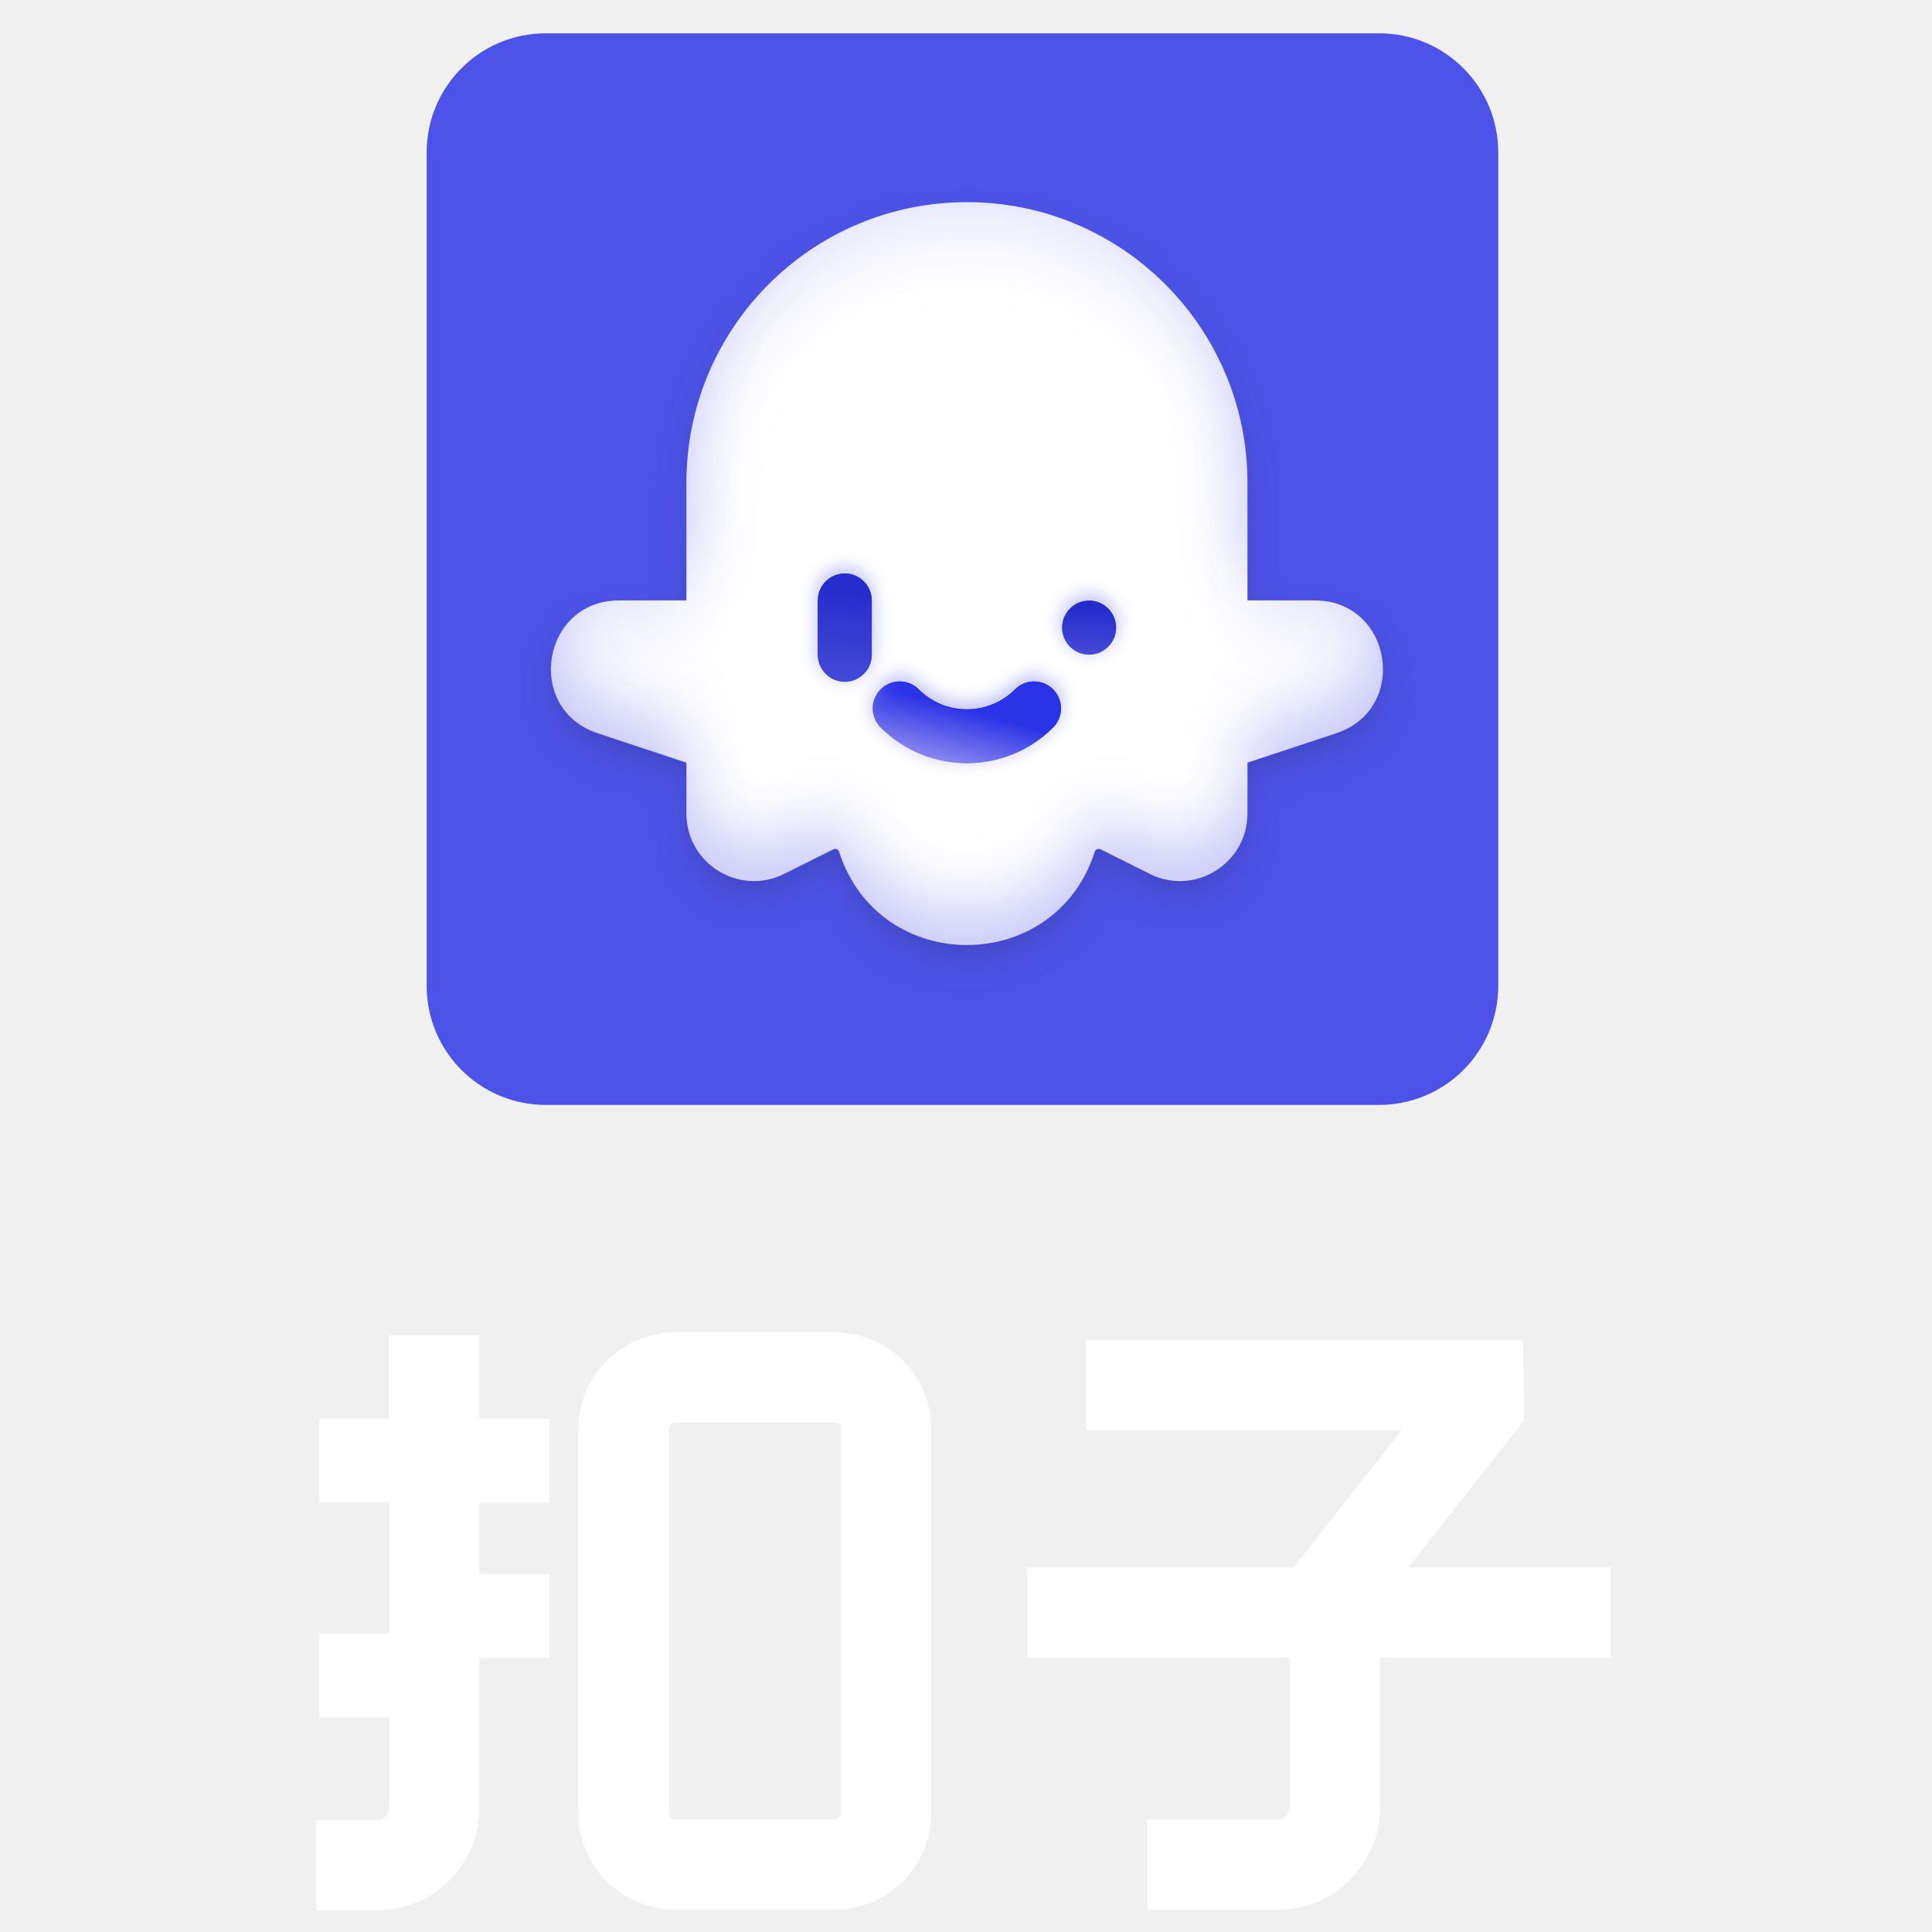
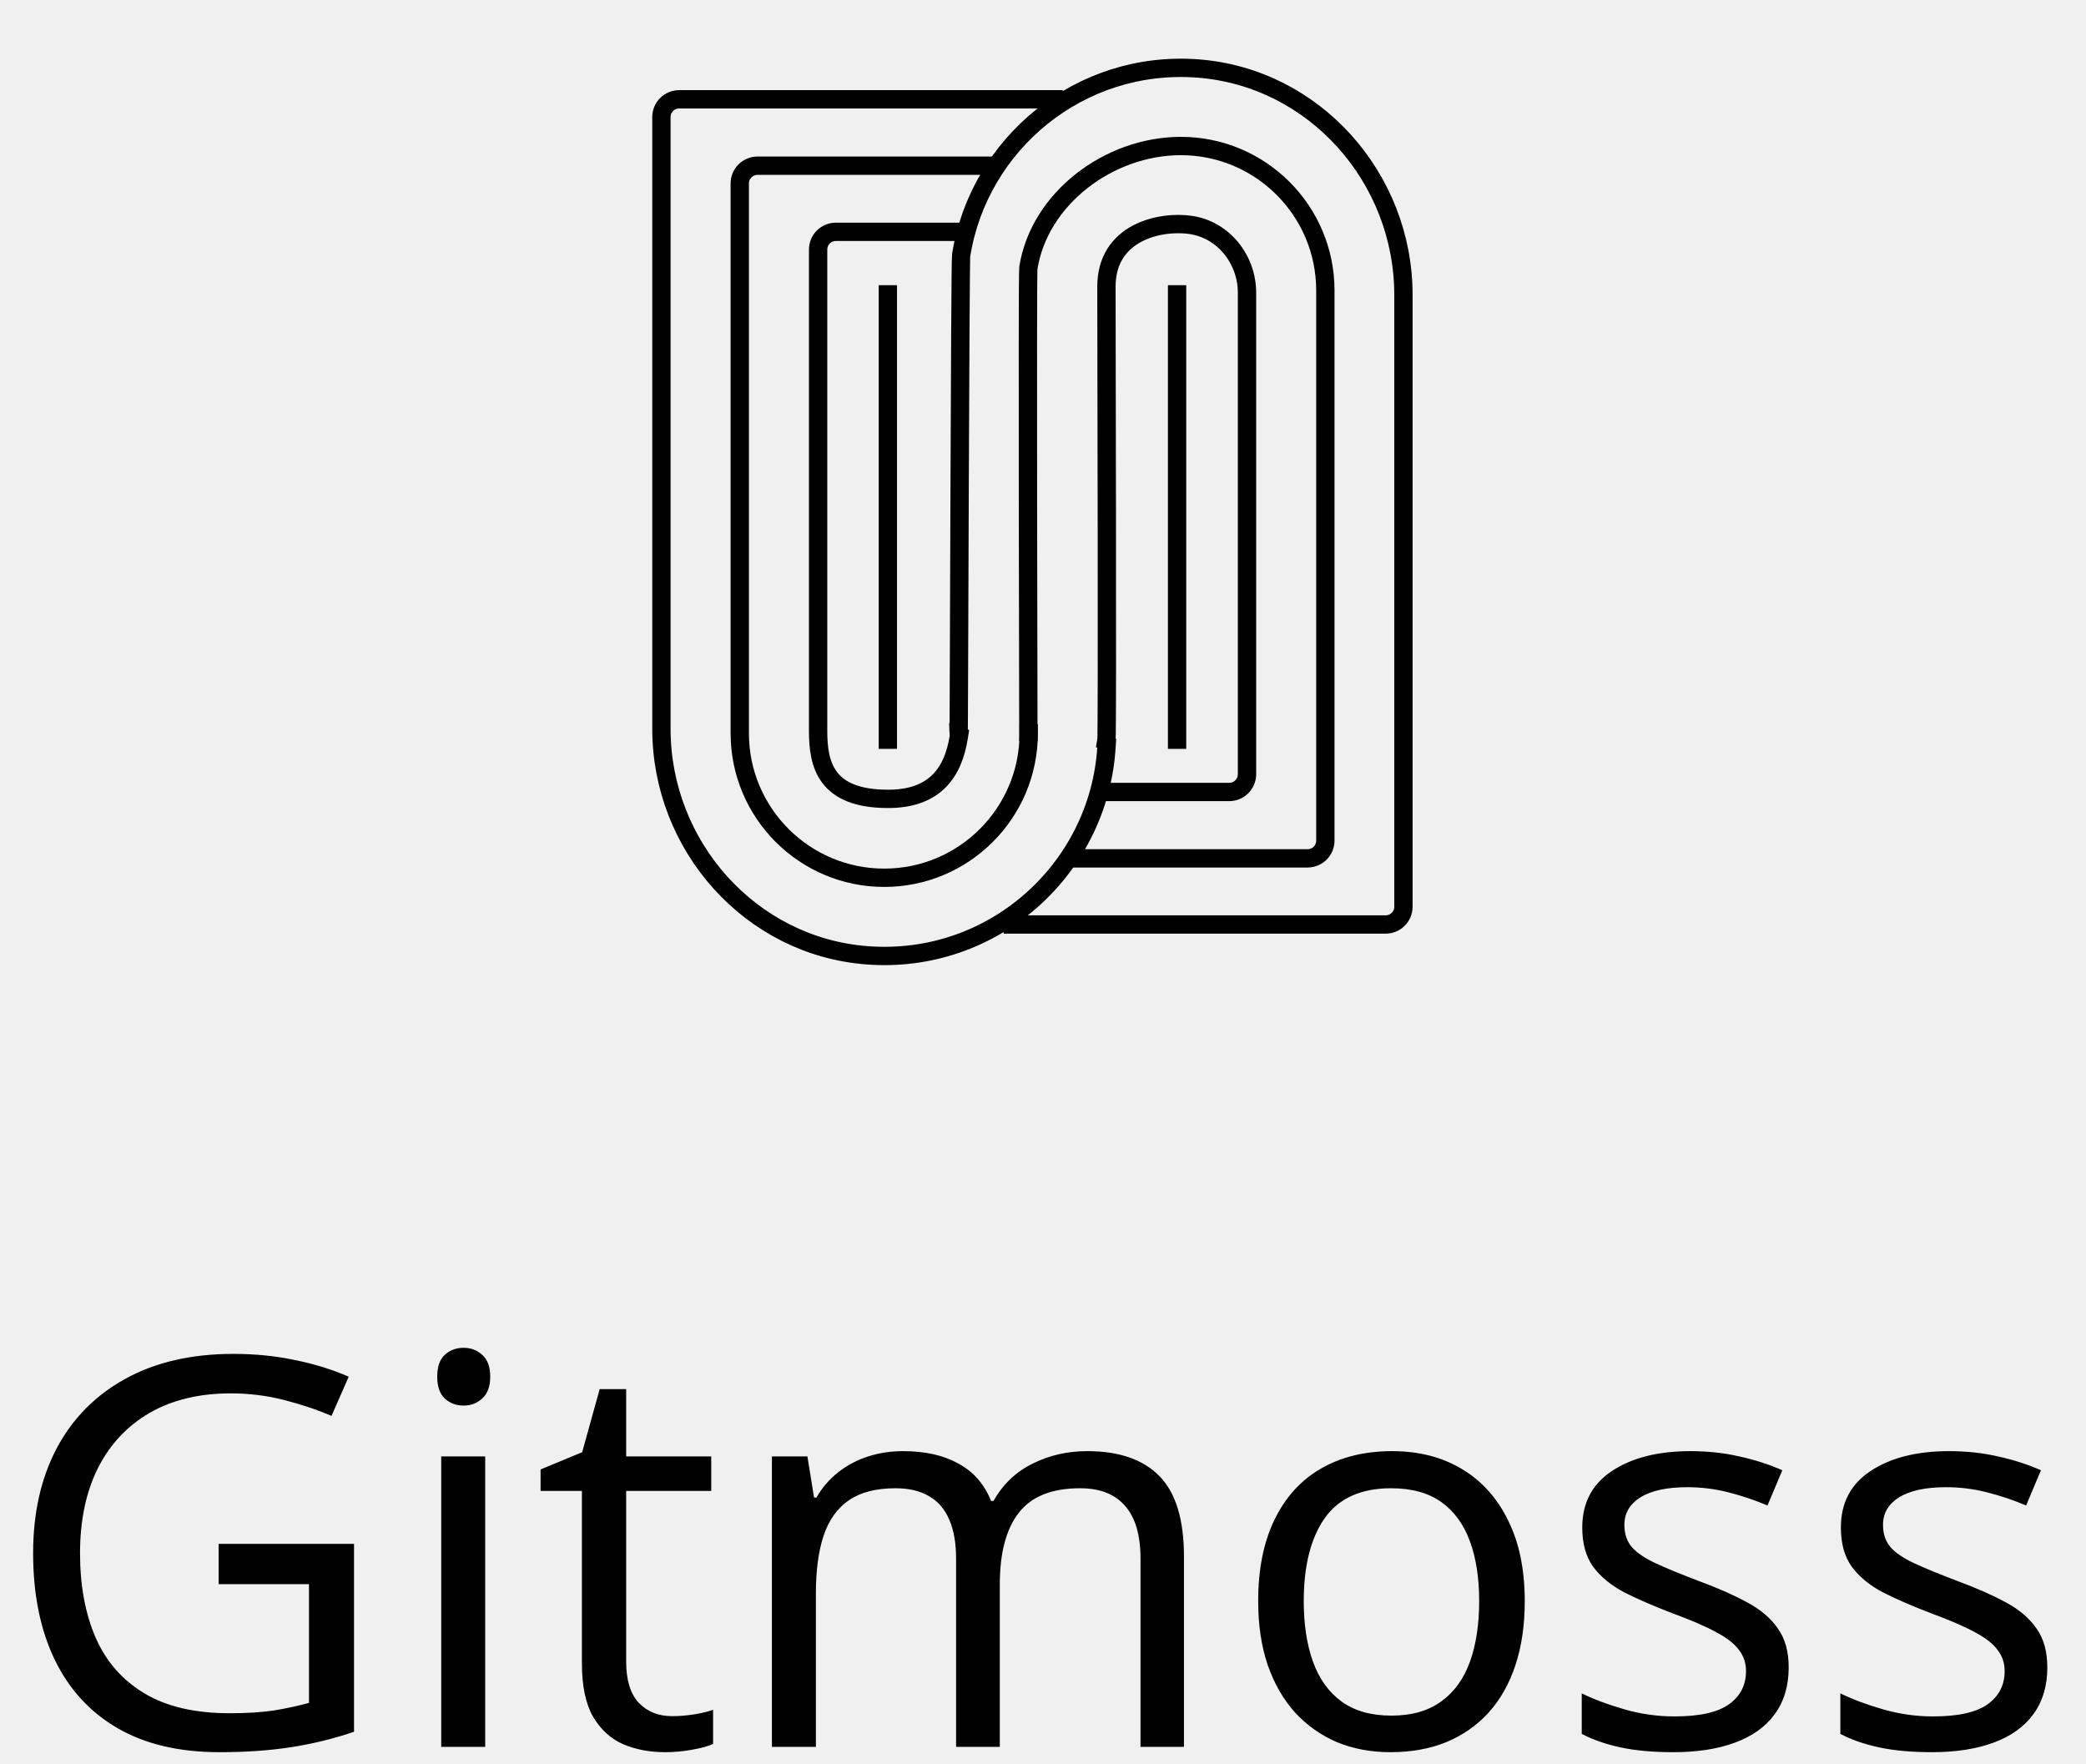
- <svg xmlns="http://www.w3.org/2000/svg" width="116" height="116" viewBox="0 0 116 116" fill="none">
-   <rect x="25.617" y="2" width="64.34" height="64.34" rx="7.149" fill="#4D53E8" />
-   <g filter="url(#filter0_ddiii_593_533)">
-     <path fill-rule="evenodd" clip-rule="evenodd" d="M58.056 12.137C48.755 12.137 41.214 19.68 41.214 28.986V36.051H37.171C32.528 36.051 31.479 42.564 35.885 44.024L41.214 45.789V48.84C41.214 51.855 44.386 53.816 47.082 52.468L50.033 50.991C50.17 50.923 50.335 50.993 50.382 51.138C52.775 58.606 63.337 58.606 65.73 51.138C65.777 50.993 65.942 50.923 66.079 50.991L69.03 52.468C71.726 53.816 74.898 51.855 74.898 48.84V45.789L80.227 44.024C84.633 42.564 83.584 36.051 78.941 36.051H74.898V28.986C74.898 19.68 67.358 12.137 58.056 12.137Z" fill="white" />
-   </g>
-   <g filter="url(#filter1_dd_593_533)">
-     <path d="M63.762 37.681C63.762 36.78 64.491 36.05 65.392 36.05C66.292 36.05 67.021 36.78 67.021 37.681C67.021 38.581 66.292 39.311 65.392 39.311C64.491 39.311 63.762 38.581 63.762 37.681Z" fill="url(#paint0_linear_593_533)" />
-   </g>
-   <g filter="url(#filter2_dd_593_533)">
-     <path d="M52.868 43.684C52.231 43.047 52.231 42.015 52.868 41.378C53.505 40.742 54.536 40.742 55.173 41.378C56.764 42.97 59.344 42.97 60.935 41.378C61.572 40.742 62.604 40.742 63.24 41.378C63.877 42.015 63.877 43.047 63.24 43.684C60.376 46.55 55.732 46.55 52.868 43.684Z" fill="url(#paint1_linear_593_533)" />
-   </g>
-   <g filter="url(#filter3_dd_593_533)">
-     <path d="M50.722 34.42C49.822 34.42 49.092 35.15 49.092 36.05V39.311C49.092 40.212 49.822 40.942 50.722 40.942C51.622 40.942 52.352 40.212 52.352 39.311V36.05C52.352 35.15 51.622 34.42 50.722 34.42Z" fill="url(#paint2_linear_593_533)" />
-   </g>
-   <path d="M28.772 80.169H23.35V85.177H19.17V90.207H23.361V98.1H19.17V103.13H23.361V108.573C23.361 108.965 23.042 109.283 22.65 109.283H19V114.695H22.65C26.024 114.695 28.782 111.947 28.782 108.573V99.533H32.963V94.504H28.782V90.217H32.963V85.188H28.782V80.18L28.772 80.169Z" fill="white" />
-   <path d="M50.12 80H40.528C37.334 80 34.735 82.6 34.735 85.782V108.87C34.735 112.064 37.334 114.653 40.528 114.653H50.12C53.313 114.653 55.913 112.053 55.913 108.87V85.782C55.913 82.589 53.313 80 50.12 80ZM50.491 108.87C50.491 109.082 50.321 109.241 50.12 109.241H40.528C40.316 109.241 40.157 109.072 40.157 108.87V85.782C40.157 85.57 40.326 85.411 40.528 85.411H50.12C50.332 85.411 50.491 85.581 50.491 85.782V108.87Z" fill="white" />
-   <path d="M84.56 94.111L91.488 85.304L91.446 80.445H65.218V85.856H84.167L77.674 94.111H61.674V99.522H77.43V108.54C77.43 108.933 77.112 109.251 76.719 109.251H68.878V114.662H76.719C80.103 114.662 82.852 111.914 82.852 108.54V99.522H96.719V94.111H84.56Z" fill="white" />
-   <defs>
-     <filter id="filter0_ddiii_593_533" x="30.934" y="9.992" width="54.244" height="49.964" filterUnits="userSpaceOnUse" color-interpolation-filters="sRGB">
-       <feFlood flood-opacity="0" result="BackgroundImageFix" />
-       <feColorMatrix in="SourceAlpha" type="matrix" values="0 0 0 0 0 0 0 0 0 0 0 0 0 0 0 0 0 0 127 0" result="hardAlpha" />
-       <feOffset dy="1.072" />
-       <feGaussianBlur stdDeviation="1.072" />
-       <feComposite in2="hardAlpha" operator="out" />
-       <feColorMatrix type="matrix" values="0 0 0 0 0.166 0 0 0 0 0.177 0 0 0 0 0.463 0 0 0 0.2 0" />
-       <feBlend mode="normal" in2="BackgroundImageFix" result="effect1_dropShadow_593_533" />
-       <feColorMatrix in="SourceAlpha" type="matrix" values="0 0 0 0 0 0 0 0 0 0 0 0 0 0 0 0 0 0 127 0" result="hardAlpha" />
-       <feOffset dy="0.536" />
-       <feGaussianBlur stdDeviation="0.536" />
-       <feComposite in2="hardAlpha" operator="out" />
-       <feColorMatrix type="matrix" values="0 0 0 0 0.165 0 0 0 0 0.176 0 0 0 0 0.463 0 0 0 0.1 0" />
-       <feBlend mode="normal" in2="effect1_dropShadow_593_533" result="effect2_dropShadow_593_533" />
-       <feBlend mode="normal" in="SourceGraphic" in2="effect2_dropShadow_593_533" result="shape" />
-       <feColorMatrix in="SourceAlpha" type="matrix" values="0 0 0 0 0 0 0 0 0 0 0 0 0 0 0 0 0 0 127 0" result="hardAlpha" />
-       <feOffset dy="2.145" />
-       <feGaussianBlur stdDeviation="2.145" />
-       <feComposite in2="hardAlpha" operator="arithmetic" k2="-1" k3="1" />
-       <feColorMatrix type="matrix" values="0 0 0 0 0.302 0 0 0 0 0.325 0 0 0 0 0.91 0 0 0 0.1 0" />
-       <feBlend mode="normal" in2="shape" result="effect3_innerShadow_593_533" />
-       <feColorMatrix in="SourceAlpha" type="matrix" values="0 0 0 0 0 0 0 0 0 0 0 0 0 0 0 0 0 0 127 0" result="hardAlpha" />
-       <feOffset dy="-2.145" />
-       <feGaussianBlur stdDeviation="2.145" />
-       <feComposite in2="hardAlpha" operator="arithmetic" k2="-1" k3="1" />
-       <feColorMatrix type="matrix" values="0 0 0 0 0.302 0 0 0 0 0.325 0 0 0 0 0.91 0 0 0 0.15 0" />
-       <feBlend mode="normal" in2="effect3_innerShadow_593_533" result="effect4_innerShadow_593_533" />
-       <feColorMatrix in="SourceAlpha" type="matrix" values="0 0 0 0 0 0 0 0 0 0 0 0 0 0 0 0 0 0 127 0" result="hardAlpha" />
-       <feOffset dy="-2.145" />
-       <feGaussianBlur stdDeviation="1.609" />
-       <feComposite in2="hardAlpha" operator="arithmetic" k2="-1" k3="1" />
-       <feColorMatrix type="matrix" values="0 0 0 0 0.302 0 0 0 0 0.325 0 0 0 0 0.91 0 0 0 0.15 0" />
-       <feBlend mode="normal" in2="effect4_innerShadow_593_533" result="effect5_innerShadow_593_533" />
-     </filter>
-     <filter id="filter1_dd_593_533" x="62.153" y="34.71" width="6.477" height="7.014" filterUnits="userSpaceOnUse" color-interpolation-filters="sRGB">
-       <feFlood flood-opacity="0" result="BackgroundImageFix" />
-       <feColorMatrix in="SourceAlpha" type="matrix" values="0 0 0 0 0 0 0 0 0 0 0 0 0 0 0 0 0 0 127 0" result="hardAlpha" />
-       <feOffset dy="0.804" />
-       <feGaussianBlur stdDeviation="0.804" />
-       <feComposite in2="hardAlpha" operator="out" />
-       <feColorMatrix type="matrix" values="0 0 0 0 1 0 0 0 0 1 0 0 0 0 1 0 0 0 1 0" />
-       <feBlend mode="normal" in2="BackgroundImageFix" result="effect1_dropShadow_593_533" />
-       <feColorMatrix in="SourceAlpha" type="matrix" values="0 0 0 0 0 0 0 0 0 0 0 0 0 0 0 0 0 0 127 0" result="hardAlpha" />
-       <feOffset dy="-0.268" />
-       <feGaussianBlur stdDeviation="0.536" />
-       <feComposite in2="hardAlpha" operator="out" />
-       <feColorMatrix type="matrix" values="0 0 0 0 0.302 0 0 0 0 0.325 0 0 0 0 0.91 0 0 0 0.4 0" />
-       <feBlend mode="normal" in2="effect1_dropShadow_593_533" result="effect2_dropShadow_593_533" />
-       <feBlend mode="normal" in="SourceGraphic" in2="effect2_dropShadow_593_533" result="shape" />
-     </filter>
-     <filter id="filter2_dd_593_533" x="50.782" y="39.56" width="14.544" height="8.686" filterUnits="userSpaceOnUse" color-interpolation-filters="sRGB">
-       <feFlood flood-opacity="0" result="BackgroundImageFix" />
-       <feColorMatrix in="SourceAlpha" type="matrix" values="0 0 0 0 0 0 0 0 0 0 0 0 0 0 0 0 0 0 127 0" result="hardAlpha" />
-       <feOffset dy="0.804" />
-       <feGaussianBlur stdDeviation="0.804" />
-       <feComposite in2="hardAlpha" operator="out" />
-       <feColorMatrix type="matrix" values="0 0 0 0 1 0 0 0 0 1 0 0 0 0 1 0 0 0 1 0" />
-       <feBlend mode="normal" in2="BackgroundImageFix" result="effect1_dropShadow_593_533" />
-       <feColorMatrix in="SourceAlpha" type="matrix" values="0 0 0 0 0 0 0 0 0 0 0 0 0 0 0 0 0 0 127 0" result="hardAlpha" />
-       <feOffset dy="-0.268" />
-       <feGaussianBlur stdDeviation="0.536" />
-       <feComposite in2="hardAlpha" operator="out" />
-       <feColorMatrix type="matrix" values="0 0 0 0 0.302 0 0 0 0 0.325 0 0 0 0 0.91 0 0 0 0.4 0" />
-       <feBlend mode="normal" in2="effect1_dropShadow_593_533" result="effect2_dropShadow_593_533" />
-       <feBlend mode="normal" in="SourceGraphic" in2="effect2_dropShadow_593_533" result="shape" />
-     </filter>
-     <filter id="filter3_dd_593_533" x="47.483" y="33.079" width="6.477" height="10.275" filterUnits="userSpaceOnUse" color-interpolation-filters="sRGB">
-       <feFlood flood-opacity="0" result="BackgroundImageFix" />
-       <feColorMatrix in="SourceAlpha" type="matrix" values="0 0 0 0 0 0 0 0 0 0 0 0 0 0 0 0 0 0 127 0" result="hardAlpha" />
-       <feOffset dy="0.804" />
-       <feGaussianBlur stdDeviation="0.804" />
-       <feComposite in2="hardAlpha" operator="out" />
-       <feColorMatrix type="matrix" values="0 0 0 0 1 0 0 0 0 1 0 0 0 0 1 0 0 0 1 0" />
-       <feBlend mode="normal" in2="BackgroundImageFix" result="effect1_dropShadow_593_533" />
-       <feColorMatrix in="SourceAlpha" type="matrix" values="0 0 0 0 0 0 0 0 0 0 0 0 0 0 0 0 0 0 127 0" result="hardAlpha" />
-       <feOffset dy="-0.268" />
-       <feGaussianBlur stdDeviation="0.536" />
-       <feComposite in2="hardAlpha" operator="out" />
-       <feColorMatrix type="matrix" values="0 0 0 0 0.302 0 0 0 0 0.325 0 0 0 0 0.91 0 0 0 0.4 0" />
-       <feBlend mode="normal" in2="effect1_dropShadow_593_533" result="effect2_dropShadow_593_533" />
-       <feBlend mode="normal" in="SourceGraphic" in2="effect2_dropShadow_593_533" result="shape" />
-     </filter>
-     <linearGradient id="paint0_linear_593_533" x1="65.487" y1="36.596" x2="65.232" y2="47.044" gradientUnits="userSpaceOnUse">
-       <stop stop-color="#272DCC" />
-       <stop offset="1" stop-color="#9A9DF2" />
-     </linearGradient>
-     <linearGradient id="paint1_linear_593_533" x1="57.518" y1="42.481" x2="56.445" y2="46.502" gradientUnits="userSpaceOnUse">
-       <stop stop-color="#2B33E6" />
-       <stop offset="1" stop-color="#A19AF2" />
-     </linearGradient>
-     <linearGradient id="paint2_linear_593_533" x1="50.817" y1="35.511" x2="49.797" y2="56.371" gradientUnits="userSpaceOnUse">
-       <stop stop-color="#272DCC" />
-       <stop offset="1" stop-color="#9A9DF2" />
-     </linearGradient>
-   </defs>
+ <svg xmlns="http://www.w3.org/2000/svg" width="123" height="104" viewBox="0 0 123 104" fill="none">
+   <path d="M12.891 91.031H20.875V102.109C19.677 102.516 18.443 102.818 17.172 103.016C15.912 103.214 14.5 103.312 12.938 103.312C10.562 103.312 8.557 102.839 6.922 101.891C5.297 100.943 4.062 99.594 3.219 97.844C2.375 96.083 1.953 93.995 1.953 91.578C1.953 89.213 2.417 87.151 3.344 85.391C4.281 83.63 5.63 82.266 7.391 81.297C9.161 80.318 11.287 79.828 13.766 79.828C15.037 79.828 16.24 79.948 17.375 80.188C18.521 80.417 19.583 80.745 20.562 81.172L19.547 83.484C18.703 83.12 17.771 82.807 16.75 82.547C15.74 82.287 14.693 82.156 13.609 82.156C11.745 82.156 10.146 82.542 8.812 83.312C7.49 84.083 6.474 85.172 5.766 86.578C5.068 87.984 4.719 89.651 4.719 91.578C4.719 93.484 5.026 95.146 5.641 96.562C6.255 97.969 7.214 99.062 8.516 99.844C9.818 100.625 11.495 101.016 13.547 101.016C14.578 101.016 15.463 100.958 16.203 100.844C16.943 100.719 17.615 100.573 18.219 100.406V93.406H12.891V91.031ZM28.609 85.875V103H26.016V85.875H28.609ZM27.344 79.469C27.771 79.469 28.135 79.609 28.438 79.891C28.75 80.162 28.906 80.588 28.906 81.172C28.906 81.745 28.75 82.172 28.438 82.453C28.135 82.734 27.771 82.875 27.344 82.875C26.896 82.875 26.521 82.734 26.219 82.453C25.927 82.172 25.781 81.745 25.781 81.172C25.781 80.588 25.927 80.162 26.219 79.891C26.521 79.609 26.896 79.469 27.344 79.469ZM39.641 101.188C40.068 101.188 40.505 101.151 40.953 101.078C41.401 101.005 41.766 100.917 42.047 100.812V102.828C41.745 102.964 41.323 103.078 40.781 103.172C40.25 103.266 39.729 103.312 39.219 103.312C38.312 103.312 37.49 103.156 36.75 102.844C36.01 102.521 35.417 101.979 34.969 101.219C34.531 100.458 34.312 99.406 34.312 98.062V87.906H31.875V86.641L34.328 85.625L35.359 81.906H36.922V85.875H41.938V87.906H36.922V97.984C36.922 99.057 37.167 99.859 37.656 100.391C38.156 100.922 38.818 101.188 39.641 101.188ZM64.109 85.562C65.995 85.562 67.417 86.057 68.375 87.047C69.333 88.026 69.812 89.604 69.812 91.781V103H67.25V91.906C67.25 90.521 66.948 89.484 66.344 88.797C65.75 88.099 64.865 87.75 63.688 87.75C62.031 87.75 60.828 88.229 60.078 89.188C59.328 90.146 58.953 91.557 58.953 93.422V103H56.375V91.906C56.375 90.979 56.24 90.208 55.969 89.594C55.708 88.979 55.312 88.521 54.781 88.219C54.26 87.906 53.599 87.75 52.797 87.75C51.661 87.75 50.75 87.984 50.062 88.453C49.375 88.922 48.875 89.62 48.562 90.547C48.26 91.463 48.109 92.594 48.109 93.938V103H45.516V85.875H47.609L48 88.297H48.141C48.484 87.703 48.917 87.203 49.438 86.797C49.958 86.391 50.542 86.083 51.188 85.875C51.833 85.667 52.521 85.562 53.25 85.562C54.552 85.562 55.641 85.807 56.516 86.297C57.401 86.776 58.042 87.51 58.438 88.5H58.578C59.141 87.51 59.911 86.776 60.891 86.297C61.87 85.807 62.943 85.562 64.109 85.562ZM89.906 94.406C89.906 95.812 89.724 97.068 89.359 98.172C88.995 99.276 88.469 100.208 87.781 100.969C87.094 101.729 86.26 102.312 85.281 102.719C84.312 103.115 83.213 103.312 81.984 103.312C80.838 103.312 79.787 103.115 78.828 102.719C77.88 102.312 77.057 101.729 76.359 100.969C75.672 100.208 75.135 99.276 74.75 98.172C74.375 97.068 74.188 95.812 74.188 94.406C74.188 92.531 74.505 90.938 75.141 89.625C75.776 88.302 76.682 87.297 77.859 86.609C79.047 85.912 80.458 85.562 82.094 85.562C83.656 85.562 85.021 85.912 86.188 86.609C87.365 87.307 88.276 88.318 88.922 89.641C89.578 90.953 89.906 92.542 89.906 94.406ZM76.875 94.406C76.875 95.781 77.057 96.974 77.422 97.984C77.787 98.995 78.349 99.776 79.109 100.328C79.87 100.88 80.849 101.156 82.047 101.156C83.234 101.156 84.208 100.88 84.969 100.328C85.74 99.776 86.307 98.995 86.672 97.984C87.037 96.974 87.219 95.781 87.219 94.406C87.219 93.042 87.037 91.865 86.672 90.875C86.307 89.875 85.745 89.104 84.984 88.562C84.224 88.021 83.24 87.75 82.031 87.75C80.25 87.75 78.943 88.338 78.109 89.516C77.287 90.693 76.875 92.323 76.875 94.406ZM105.469 98.312C105.469 99.406 105.193 100.328 104.641 101.078C104.099 101.818 103.318 102.375 102.297 102.75C101.286 103.125 100.078 103.312 98.672 103.312C97.474 103.312 96.438 103.219 95.562 103.031C94.688 102.844 93.922 102.578 93.266 102.234V99.844C93.963 100.188 94.797 100.5 95.766 100.781C96.734 101.062 97.724 101.203 98.734 101.203C100.214 101.203 101.286 100.964 101.953 100.484C102.62 100.005 102.953 99.354 102.953 98.531C102.953 98.062 102.818 97.651 102.547 97.297C102.286 96.932 101.844 96.583 101.219 96.25C100.594 95.906 99.729 95.531 98.625 95.125C97.531 94.708 96.583 94.297 95.781 93.891C94.99 93.474 94.375 92.969 93.938 92.375C93.51 91.781 93.297 91.01 93.297 90.062C93.297 88.615 93.88 87.505 95.047 86.734C96.224 85.953 97.766 85.562 99.672 85.562C100.703 85.562 101.667 85.667 102.562 85.875C103.469 86.073 104.312 86.344 105.094 86.688L104.219 88.766C103.51 88.463 102.755 88.208 101.953 88C101.151 87.792 100.333 87.688 99.5 87.688C98.302 87.688 97.38 87.885 96.734 88.281C96.099 88.677 95.781 89.219 95.781 89.906C95.781 90.438 95.927 90.875 96.219 91.219C96.521 91.562 97 91.885 97.656 92.188C98.312 92.49 99.177 92.844 100.25 93.25C101.323 93.646 102.25 94.057 103.031 94.484C103.812 94.901 104.411 95.412 104.828 96.016C105.255 96.609 105.469 97.375 105.469 98.312ZM120.719 98.312C120.719 99.406 120.443 100.328 119.891 101.078C119.349 101.818 118.568 102.375 117.547 102.75C116.536 103.125 115.328 103.312 113.922 103.312C112.724 103.312 111.688 103.219 110.812 103.031C109.938 102.844 109.172 102.578 108.516 102.234V99.844C109.214 100.188 110.047 100.5 111.016 100.781C111.984 101.062 112.974 101.203 113.984 101.203C115.464 101.203 116.536 100.964 117.203 100.484C117.87 100.005 118.203 99.354 118.203 98.531C118.203 98.062 118.068 97.651 117.797 97.297C117.536 96.932 117.094 96.583 116.469 96.25C115.844 95.906 114.979 95.531 113.875 95.125C112.781 94.708 111.833 94.297 111.031 93.891C110.24 93.474 109.625 92.969 109.188 92.375C108.76 91.781 108.547 91.01 108.547 90.062C108.547 88.615 109.13 87.505 110.297 86.734C111.474 85.953 113.016 85.562 114.922 85.562C115.953 85.562 116.917 85.667 117.812 85.875C118.719 86.073 119.562 86.344 120.344 86.688L119.469 88.766C118.76 88.463 118.005 88.208 117.203 88C116.401 87.792 115.583 87.688 114.75 87.688C113.552 87.688 112.63 87.885 111.984 88.281C111.349 88.677 111.031 89.219 111.031 89.906C111.031 90.438 111.177 90.875 111.469 91.219C111.771 91.562 112.25 91.885 112.906 92.188C113.562 92.49 114.427 92.844 115.5 93.25C116.573 93.646 117.5 94.057 118.281 94.484C119.062 94.901 119.661 95.412 120.078 96.016C120.505 96.609 120.719 97.375 120.719 98.312Z" fill="black" />
+   <path d="M65.243 44.056C64.801 51.248 58.543 56.899 51.122 56.326C44.242 55.802 39 49.872 39 42.975V6.904C39 6.314 39.475 5.855 40.048 5.855H62.131" stroke="black" stroke-width="1.08" stroke-miterlimit="10" stroke-linecap="square" />
+   <path d="M56.496 13.669H49.288C48.698 13.669 48.24 14.144 48.24 14.717V43.106C48.24 45.072 48.682 47.103 52.368 47.103C55.136 47.103 56.201 45.531 56.529 43.483" stroke="black" stroke-width="1.08" stroke-miterlimit="10" stroke-linecap="square" />
+   <path d="M60.657 43.237C60.657 47.938 56.84 51.755 52.138 51.755C47.437 51.755 43.62 47.938 43.62 43.237V10.818C43.62 10.229 44.095 9.77 44.669 9.77H58.086" stroke="black" stroke-width="1.08" stroke-miterlimit="10" stroke-linecap="square" />
+   <path d="M56.526 43.157C56.543 43.583 56.608 15.456 56.674 15.046C57.722 8.477 63.669 3.514 70.631 4.038C77.511 4.562 82.753 10.492 82.753 17.389V53.46C82.753 54.05 82.278 54.509 81.704 54.509H59.72" stroke="black" stroke-width="1.08" stroke-miterlimit="10" stroke-linecap="square" />
+   <path d="M65.141 46.696H72.48C73.07 46.696 73.529 46.221 73.529 45.648V17.259C73.529 15.293 72.136 13.54 70.203 13.262C68.434 13 65.24 13.671 65.24 16.899C65.24 19.339 65.305 43.207 65.24 43.617" stroke="black" stroke-width="1.08" stroke-miterlimit="10" stroke-linecap="square" />
+   <path d="M63.406 50.61H77.1C77.69 50.61 78.149 50.135 78.149 49.562V17.127C78.149 12.425 74.332 8.609 69.63 8.609C65.371 8.609 61.276 11.721 60.637 15.8C60.572 16.242 60.637 42.698 60.637 43.157" stroke="black" stroke-width="1.08" stroke-miterlimit="10" stroke-linecap="square" />
+   <path d="M52.352 17.355V43.614" stroke="black" stroke-width="1.08" stroke-miterlimit="10" stroke-linecap="square" />
+   <path d="M69.406 17.355V43.615" stroke="black" stroke-width="1.08" stroke-miterlimit="10" stroke-linecap="square" />
</svg>
